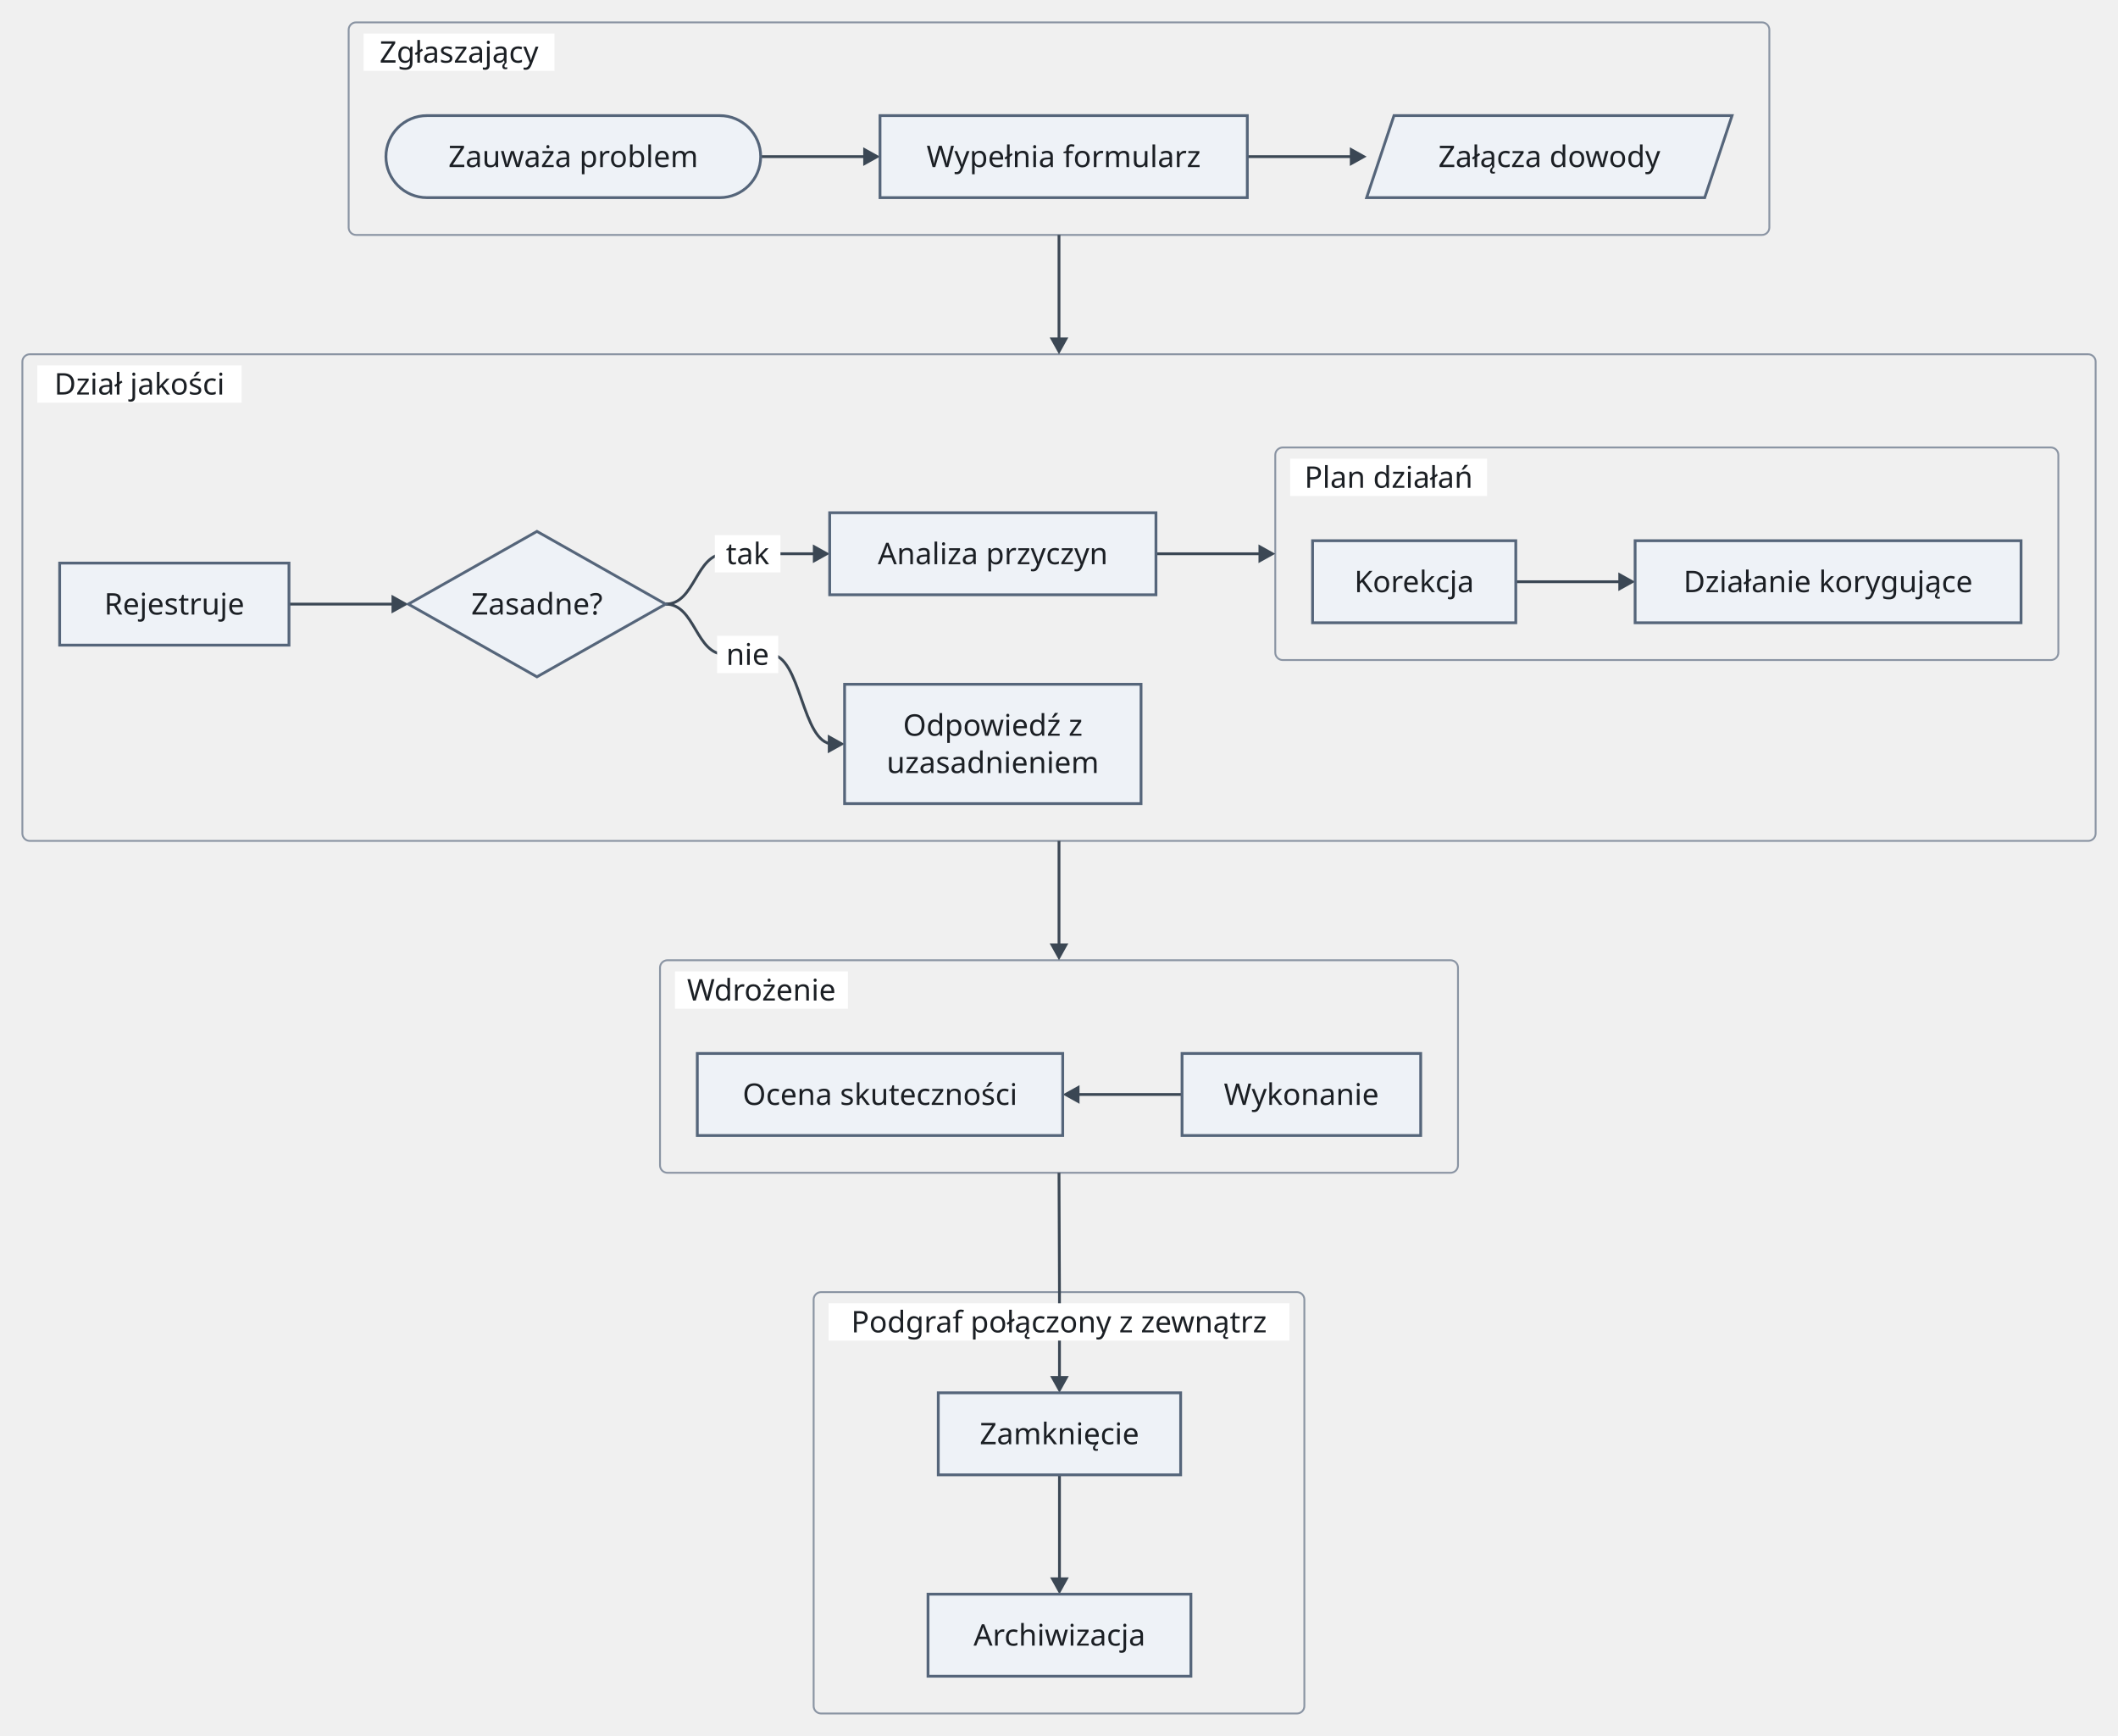
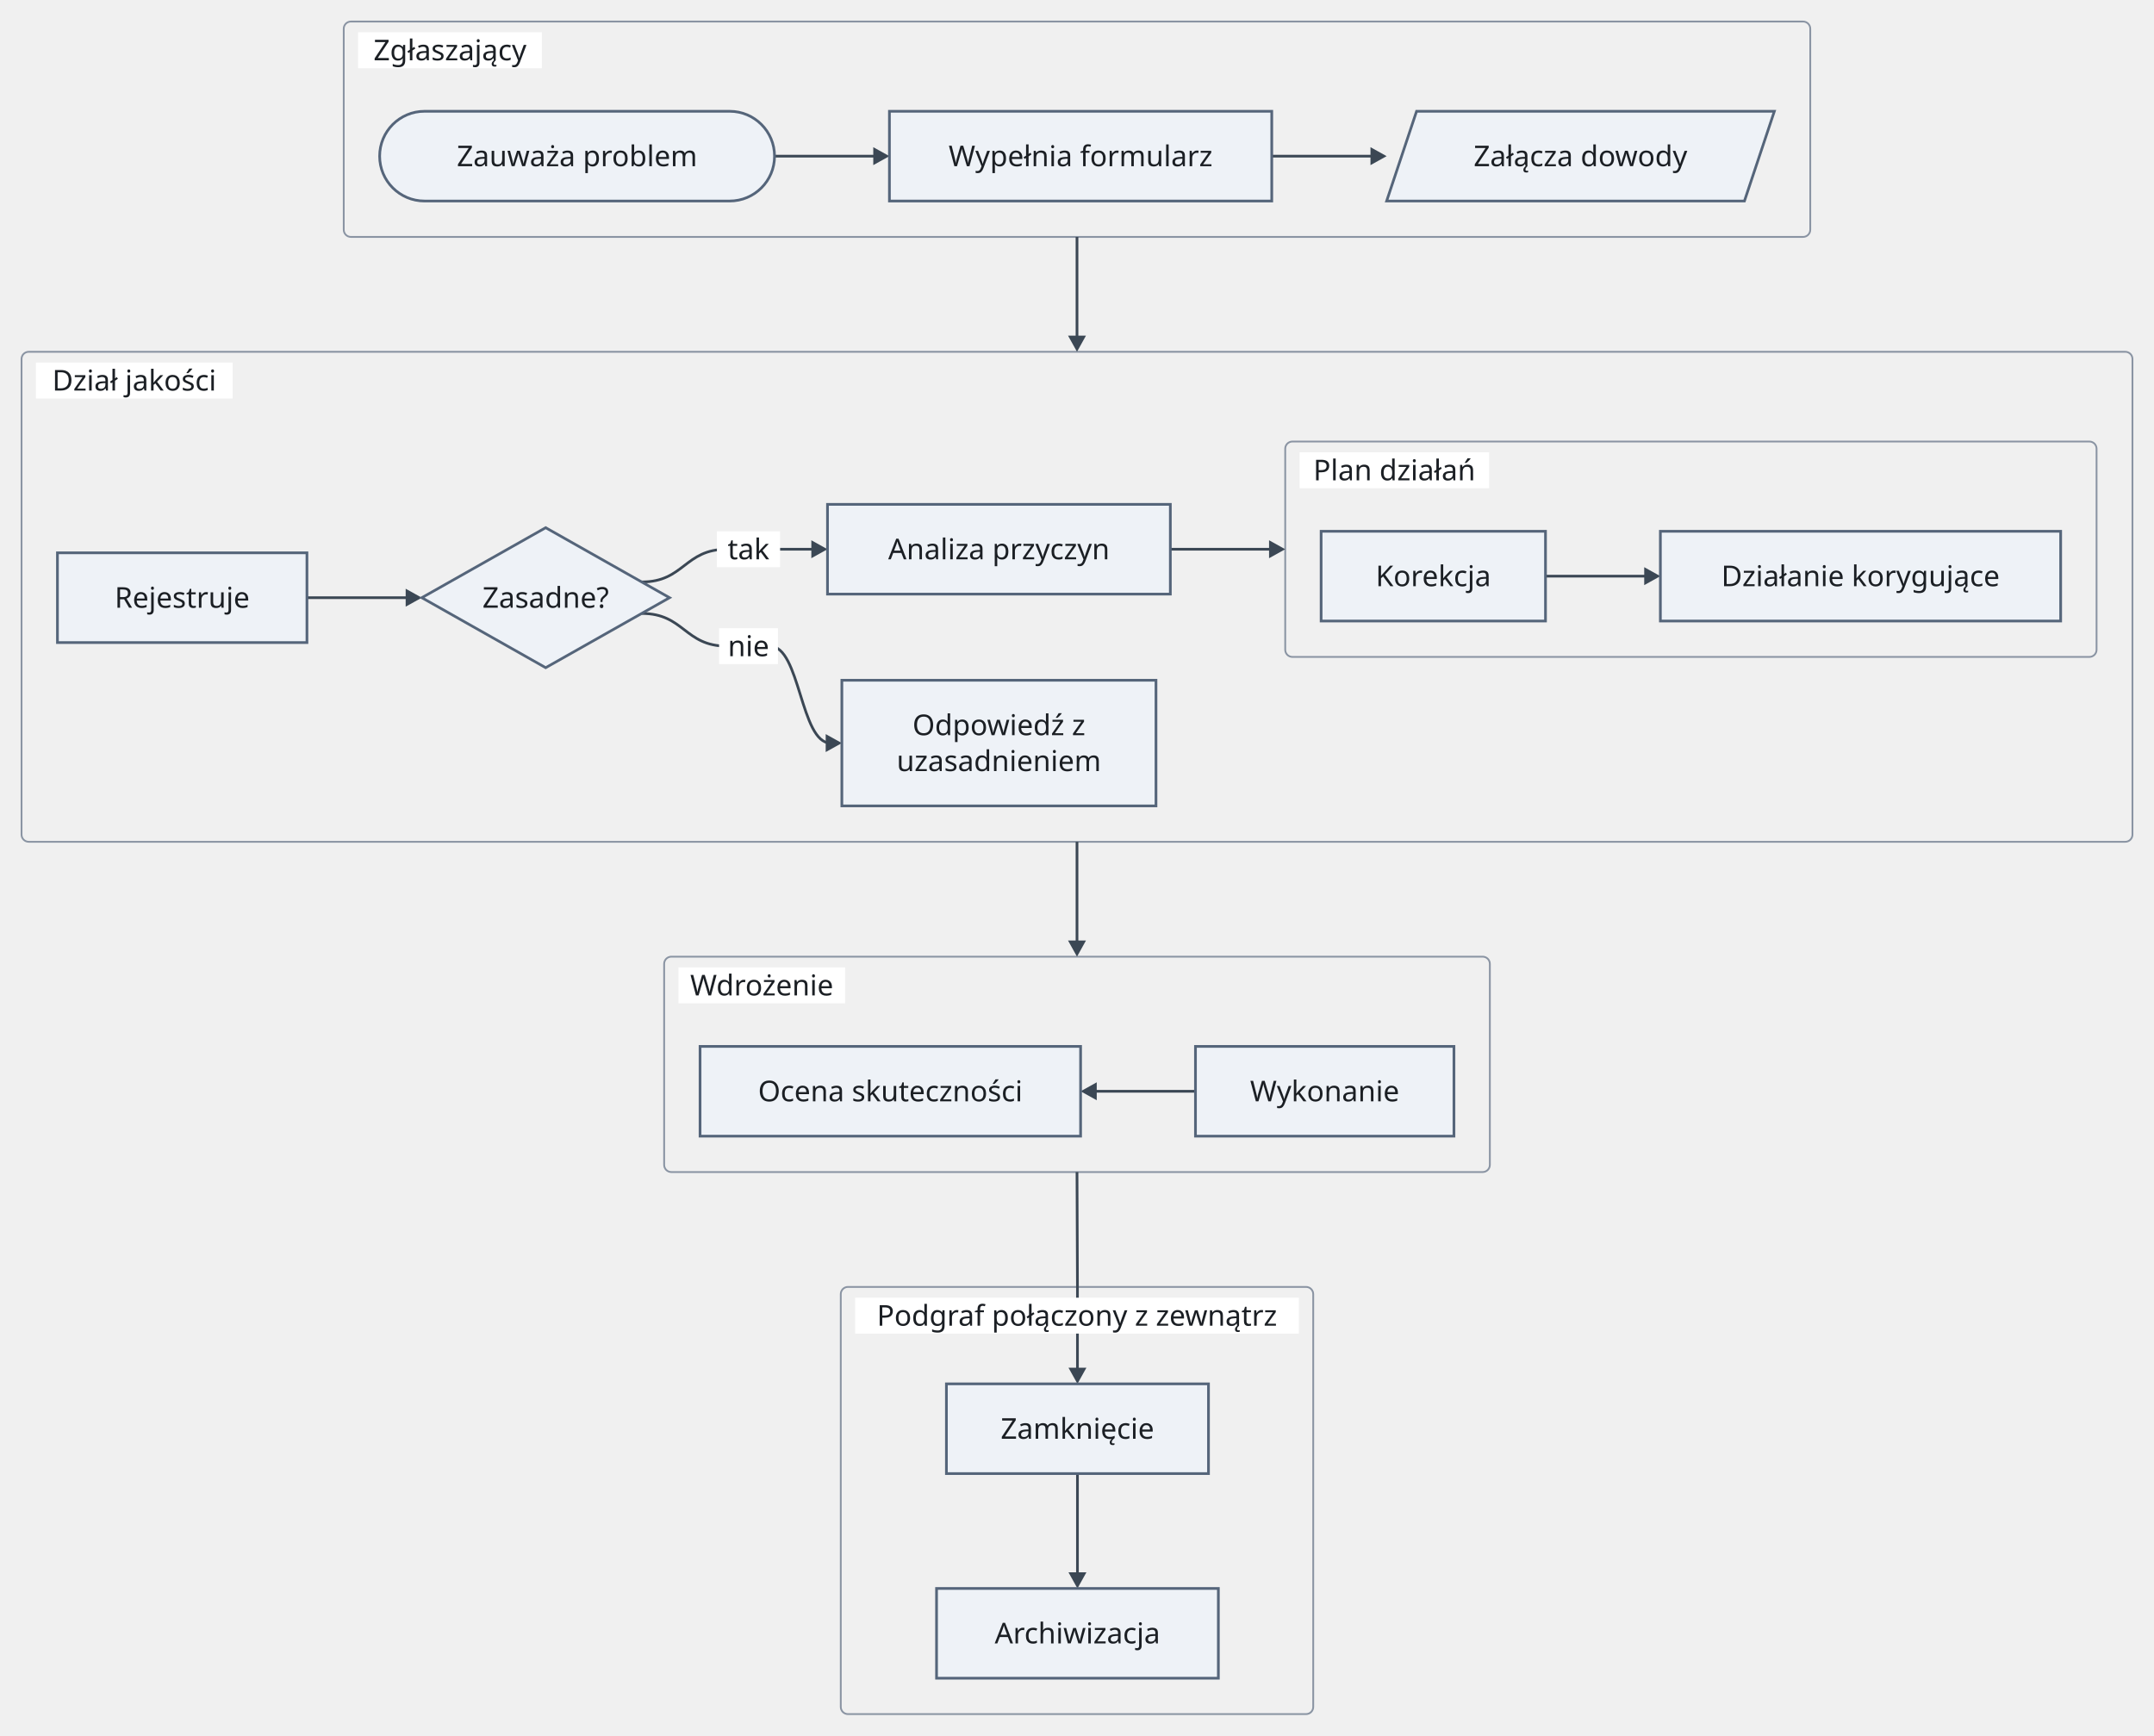
- <svg xmlns="http://www.w3.org/2000/svg" version="1.1" width="1136" height="931" viewBox="-12 -12 1136 931" role="img" font-family="Recursive, sans-serif" font-size="16">
-   <rect class="cluster" x="175" y="0" width="762" height="114" rx="4" fill="none" stroke="#8a94a3" stroke-width="1" />
-   <rect class="cluster" x="0" y="178" width="1112" height="261" rx="4" fill="none" stroke="#8a94a3" stroke-width="1" />
-   <rect class="cluster" x="672" y="228" width="420" height="114" rx="4" fill="none" stroke="#8a94a3" stroke-width="1" />
-   <rect class="cluster" x="342" y="503" width="428" height="114" rx="4" fill="none" stroke="#8a94a3" stroke-width="1" />
-   <rect class="cluster" x="424.4" y="681" width="263.2" height="226" rx="4" fill="none" stroke="#8a94a3" stroke-width="1" />
-   <path class="edge" d="M396 72 L453.7 72" fill="none" stroke="#3b4754" stroke-width="1.5" />
-   <path class="edge" d="M657 72 L714.7 72" fill="none" stroke="#3b4754" stroke-width="1.5" />
-   <path class="edge" d="M801 300 L858.7 300" fill="none" stroke="#3b4754" stroke-width="1.5" />
-   <path class="edge" d="M143 312 L175 312 L200.7 312" fill="none" stroke="#3b4754" stroke-width="1.5" />
-   <path class="edge" d="M345 312 C361 312 361 285 377 285 L401 285 L426.7 285" fill="none" stroke="#3b4754" stroke-width="1.5" />
-   <path class="edge" d="M345 312 C361 312 361 339 377 339 L401 339 C417.85 339 417.85 387 434.7 387" fill="none" stroke="#3b4754" stroke-width="1.5" />
-   <path class="edge" d="M608 285 L640 285 L665.7 285" fill="none" stroke="#3b4754" stroke-width="1.5" />
-   <path class="edge" d="M622 575 L564.3 575" fill="none" stroke="#3b4754" stroke-width="1.5" />
-   <path class="edge" d="M556.25 779 L556.25 836.7" fill="none" stroke="#3b4754" stroke-width="1.5" />
-   <path class="edge" d="M556 114 L556 171.7" fill="none" stroke="#3b4754" stroke-width="1.5" />
-   <path class="edge" d="M556 439 L556 496.7" fill="none" stroke="#3b4754" stroke-width="1.5" />
-   <path class="edge" d="M556 617 L556.25 681 L556.25 711 L556.25 728.7" fill="none" stroke="#3b4754" stroke-width="1.5" />
-   <rect class="cluster-title-background" x="183" y="6" width="102.4" height="20" fill="#ffffff" />
-   <rect class="cluster-title-background" x="8" y="184" width="109.6" height="20" fill="#ffffff" />
-   <rect class="cluster-title-background" x="680" y="234" width="105.6" height="20" fill="#ffffff" />
-   <rect class="edge-label-background" x="371.4" y="275" width="35.2" height="20" fill="#ffffff" />
-   <rect class="edge-label-background" x="372.6" y="329" width="32.8" height="20" fill="#ffffff" />
-   <rect class="cluster-title-background" x="350" y="509" width="92.8" height="20" fill="#ffffff" />
-   <rect class="cluster-title-background" x="432.4" y="687" width="247.2" height="20" fill="#ffffff" />
-   <polygon class="arrowhead" points="460,72 451,67 451,77" fill="#3b4754" />
-   <polygon class="arrowhead" points="721,72 712,67 712,77" fill="#3b4754" />
-   <polygon class="arrowhead" points="865,300 856,295 856,305" fill="#3b4754" />
-   <polygon class="arrowhead" points="207,312 198,307 198,317" fill="#3b4754" />
-   <polygon class="arrowhead" points="433,285 424,280 424,290" fill="#3b4754" />
-   <polygon class="arrowhead" points="441,387 432,382 432,392" fill="#3b4754" />
-   <polygon class="arrowhead" points="672,285 663,280 663,290" fill="#3b4754" />
-   <polygon class="arrowhead" points="558,575 567,570 567,580" fill="#3b4754" />
-   <polygon class="arrowhead" points="556.25,843 551.25,834 561.25,834" fill="#3b4754" />
-   <polygon class="arrowhead" points="556,178 551,169 561,169" fill="#3b4754" />
-   <polygon class="arrowhead" points="556,503 551,494 561,494" fill="#3b4754" />
-   <polygon class="arrowhead" points="556.25,735 551.25,726 561.25,726" fill="#3b4754" />
-   <rect class="node" x="195" y="50" width="201" height="44" rx="22" fill="#eef2f7" stroke="#55657a" stroke-width="1.5" />
-   <rect class="node" x="460" y="50" width="197" height="44" fill="#eef2f7" stroke="#55657a" stroke-width="1.5" />
-   <polygon class="node" points="735.67,50 917,50 902.33,94 721,94" fill="#eef2f7" stroke="#55657a" stroke-width="1.5" />
-   <rect class="node" x="20" y="290" width="123" height="44" fill="#eef2f7" stroke="#55657a" stroke-width="1.5" />
-   <polygon class="node" points="276,273 345,312 276,351 207,312" fill="#eef2f7" stroke="#55657a" stroke-width="1.5" />
-   <rect class="node" x="433" y="263" width="175" height="44" fill="#eef2f7" stroke="#55657a" stroke-width="1.5" />
-   <rect class="node" x="441" y="355" width="159" height="64" fill="#eef2f7" stroke="#55657a" stroke-width="1.5" />
-   <rect class="node" x="692" y="278" width="109" height="44" fill="#eef2f7" stroke="#55657a" stroke-width="1.5" />
-   <rect class="node" x="865" y="278" width="207" height="44" fill="#eef2f7" stroke="#55657a" stroke-width="1.5" />
-   <rect class="node" x="622" y="553" width="128" height="44" fill="#eef2f7" stroke="#55657a" stroke-width="1.5" />
-   <rect class="node" x="362" y="553" width="196" height="44" fill="#eef2f7" stroke="#55657a" stroke-width="1.5" />
-   <rect class="node" x="491.25" y="735" width="130" height="44" fill="#eef2f7" stroke="#55657a" stroke-width="1.5" />
-   <rect class="node" x="485.75" y="843" width="141" height="44" fill="#eef2f7" stroke="#55657a" stroke-width="1.5" />
-   <text class="cluster-title" x="234.2" y="21.6" text-anchor="middle" fill="#1b1f24">Zgłaszający</text>
-   <text class="node-label" x="295.5" y="77.6" text-anchor="middle" fill="#1b1f24">Zauważa problem</text>
-   <text class="node-label" x="558.5" y="77.6" text-anchor="middle" fill="#1b1f24">Wypełnia formularz</text>
-   <text class="node-label" x="819" y="77.6" text-anchor="middle" fill="#1b1f24">Załącza dowody</text>
-   <text class="cluster-title" x="62.8" y="199.6" text-anchor="middle" fill="#1b1f24">Dział jakości</text>
-   <text class="node-label" x="81.5" y="317.6" text-anchor="middle" fill="#1b1f24">Rejestruje</text>
-   <text class="node-label" x="276" y="317.6" text-anchor="middle" fill="#1b1f24">Zasadne?</text>
-   <text class="node-label" x="520.5" y="290.6" text-anchor="middle" fill="#1b1f24">Analiza przyczyn</text>
-   <text class="node-label" x="520.5" y="382.6" text-anchor="middle" fill="#1b1f24">Odpowiedź z</text>
-   <text class="node-label" x="520.5" y="402.6" text-anchor="middle" fill="#1b1f24">uzasadnieniem</text>
-   <text class="cluster-title" x="732.8" y="249.6" text-anchor="middle" fill="#1b1f24">Plan działań</text>
-   <text class="node-label" x="746.5" y="305.6" text-anchor="middle" fill="#1b1f24">Korekcja</text>
-   <text class="node-label" x="968.5" y="305.6" text-anchor="middle" fill="#1b1f24">Działanie korygujące</text>
-   <text class="edge-label" x="389" y="290.6" text-anchor="middle" fill="#1b1f24">tak</text>
-   <text class="edge-label" x="389" y="344.6" text-anchor="middle" fill="#1b1f24">nie</text>
-   <text class="cluster-title" x="396.4" y="524.6" text-anchor="middle" fill="#1b1f24">Wdrożenie</text>
-   <text class="node-label" x="686" y="580.6" text-anchor="middle" fill="#1b1f24">Wykonanie</text>
-   <text class="node-label" x="460" y="580.6" text-anchor="middle" fill="#1b1f24">Ocena skuteczności</text>
-   <text class="cluster-title" x="556" y="702.6" text-anchor="middle" fill="#1b1f24">Podgraf połączony z zewnątrz</text>
-   <text class="node-label" x="556.25" y="762.6" text-anchor="middle" fill="#1b1f24">Zamknięcie</text>
-   <text class="node-label" x="556.25" y="870.6" text-anchor="middle" fill="#1b1f24">Archiwizacja</text>
+ <svg xmlns="http://www.w3.org/2000/svg" version="1.1" width="1200" height="967" viewBox="-12 -12 1200 967" role="img" font-family="Recursive, sans-serif" font-size="16">
+   <rect class="cluster" x="179.5" y="0" width="817" height="120" rx="4" fill="none" stroke="#8a94a3" stroke-width="1" />
+   <rect class="cluster" x="0" y="184" width="1176" height="273" rx="4" fill="none" stroke="#8a94a3" stroke-width="1" />
+   <rect class="cluster" x="704" y="234" width="452" height="120" rx="4" fill="none" stroke="#8a94a3" stroke-width="1" />
+   <rect class="cluster" x="358" y="521" width="460" height="120" rx="4" fill="none" stroke="#8a94a3" stroke-width="1" />
+   <rect class="cluster" x="456.4" y="705" width="263.2" height="238" rx="4" fill="none" stroke="#8a94a3" stroke-width="1" />
+   <path class="edge" d="M419.5 75 L477.2 75" fill="none" stroke="#3b4754" stroke-width="1.5" />
+   <path class="edge" d="M696.5 75 L754.2 75" fill="none" stroke="#3b4754" stroke-width="1.5" />
+   <path class="edge" d="M849 309 L906.7 309" fill="none" stroke="#3b4754" stroke-width="1.5" />
+   <path class="edge" d="M159 321 L191 321 L216.7 321" fill="none" stroke="#3b4754" stroke-width="1.5" />
+   <path class="edge" d="M345.48 312.23 C369.24 312.23 369.24 294 393 294 L417 294 L442.7 294" fill="none" stroke="#3b4754" stroke-width="1.5" />
+   <path class="edge" d="M345.48 329.78 C369.24 329.78 369.24 348 393 348 L417 348 C433.85 348 433.85 402 450.7 402" fill="none" stroke="#3b4754" stroke-width="1.5" />
+   <path class="edge" d="M640 294 L672 294 L697.7 294" fill="none" stroke="#3b4754" stroke-width="1.5" />
+   <path class="edge" d="M654 596 L596.3 596" fill="none" stroke="#3b4754" stroke-width="1.5" />
+   <path class="edge" d="M588.25 809 L588.25 866.7" fill="none" stroke="#3b4754" stroke-width="1.5" />
+   <path class="edge" d="M588 120 L588 177.7" fill="none" stroke="#3b4754" stroke-width="1.5" />
+   <path class="edge" d="M588 457 L588 514.7" fill="none" stroke="#3b4754" stroke-width="1.5" />
+   <path class="edge" d="M588 641 L588.25 705 L588.25 735 L588.25 752.7" fill="none" stroke="#3b4754" stroke-width="1.5" />
+   <rect class="cluster-title-background" x="187.5" y="6" width="102.4" height="20" fill="#ffffff" />
+   <rect class="cluster-title-background" x="8" y="190" width="109.6" height="20" fill="#ffffff" />
+   <rect class="cluster-title-background" x="712" y="240" width="105.6" height="20" fill="#ffffff" />
+   <rect class="edge-label-background" x="387.4" y="284" width="35.2" height="20" fill="#ffffff" />
+   <rect class="edge-label-background" x="388.6" y="338" width="32.8" height="20" fill="#ffffff" />
+   <rect class="cluster-title-background" x="366" y="527" width="92.8" height="20" fill="#ffffff" />
+   <rect class="cluster-title-background" x="464.4" y="711" width="247.2" height="20" fill="#ffffff" />
+   <polygon class="arrowhead" points="483.5,75 474.5,70 474.5,80" fill="#3b4754" />
+   <polygon class="arrowhead" points="760.5,75 751.5,70 751.5,80" fill="#3b4754" />
+   <polygon class="arrowhead" points="913,309 904,304 904,314" fill="#3b4754" />
+   <polygon class="arrowhead" points="223,321 214,316 214,326" fill="#3b4754" />
+   <polygon class="arrowhead" points="449,294 440,289 440,299" fill="#3b4754" />
+   <polygon class="arrowhead" points="457,402 448,397 448,407" fill="#3b4754" />
+   <polygon class="arrowhead" points="704,294 695,289 695,299" fill="#3b4754" />
+   <polygon class="arrowhead" points="590,596 599,591 599,601" fill="#3b4754" />
+   <polygon class="arrowhead" points="588.25,873 583.25,864 593.25,864" fill="#3b4754" />
+   <polygon class="arrowhead" points="588,184 583,175 593,175" fill="#3b4754" />
+   <polygon class="arrowhead" points="588,521 583,512 593,512" fill="#3b4754" />
+   <polygon class="arrowhead" points="588.25,759 583.25,750 593.25,750" fill="#3b4754" />
+   <rect class="node" x="199.5" y="50" width="220" height="50" rx="25" fill="#eef2f7" stroke="#55657a" stroke-width="1.5" />
+   <rect class="node" x="483.5" y="50" width="213" height="50" fill="#eef2f7" stroke="#55657a" stroke-width="1.5" />
+   <polygon class="node" points="777.17,50 976.5,50 959.83,100 760.5,100" fill="#eef2f7" stroke="#55657a" stroke-width="1.5" />
+   <rect class="node" x="20" y="296" width="139" height="50" fill="#eef2f7" stroke="#55657a" stroke-width="1.5" />
+   <polygon class="node" points="292,282 361,321 292,360 223,321" fill="#eef2f7" stroke="#55657a" stroke-width="1.5" />
+   <rect class="node" x="449" y="269" width="191" height="50" fill="#eef2f7" stroke="#55657a" stroke-width="1.5" />
+   <rect class="node" x="457" y="367" width="175" height="70" fill="#eef2f7" stroke="#55657a" stroke-width="1.5" />
+   <rect class="node" x="724" y="284" width="125" height="50" fill="#eef2f7" stroke="#55657a" stroke-width="1.5" />
+   <rect class="node" x="913" y="284" width="223" height="50" fill="#eef2f7" stroke="#55657a" stroke-width="1.5" />
+   <rect class="node" x="654" y="571" width="144" height="50" fill="#eef2f7" stroke="#55657a" stroke-width="1.5" />
+   <rect class="node" x="378" y="571" width="212" height="50" fill="#eef2f7" stroke="#55657a" stroke-width="1.5" />
+   <rect class="node" x="515.25" y="759" width="146" height="50" fill="#eef2f7" stroke="#55657a" stroke-width="1.5" />
+   <rect class="node" x="509.75" y="873" width="157" height="50" fill="#eef2f7" stroke="#55657a" stroke-width="1.5" />
+   <text class="cluster-title" x="238.7" y="21.6" text-anchor="middle" fill="#1b1f24">Zgłaszający</text>
+   <text class="node-label" x="309.5" y="80.6" text-anchor="middle" fill="#1b1f24">Zauważa problem</text>
+   <text class="node-label" x="590" y="80.6" text-anchor="middle" fill="#1b1f24">Wypełnia formularz</text>
+   <text class="node-label" x="868.5" y="80.6" text-anchor="middle" fill="#1b1f24">Załącza dowody</text>
+   <text class="cluster-title" x="62.8" y="205.6" text-anchor="middle" fill="#1b1f24">Dział jakości</text>
+   <text class="node-label" x="89.5" y="326.6" text-anchor="middle" fill="#1b1f24">Rejestruje</text>
+   <text class="node-label" x="292" y="326.6" text-anchor="middle" fill="#1b1f24">Zasadne?</text>
+   <text class="node-label" x="544.5" y="299.6" text-anchor="middle" fill="#1b1f24">Analiza przyczyn</text>
+   <text class="node-label" x="544.5" y="397.6" text-anchor="middle" fill="#1b1f24">Odpowiedź z</text>
+   <text class="node-label" x="544.5" y="417.6" text-anchor="middle" fill="#1b1f24">uzasadnieniem</text>
+   <text class="cluster-title" x="764.8" y="255.6" text-anchor="middle" fill="#1b1f24">Plan działań</text>
+   <text class="node-label" x="786.5" y="314.6" text-anchor="middle" fill="#1b1f24">Korekcja</text>
+   <text class="node-label" x="1024.5" y="314.6" text-anchor="middle" fill="#1b1f24">Działanie korygujące</text>
+   <text class="edge-label" x="405" y="299.6" text-anchor="middle" fill="#1b1f24">tak</text>
+   <text class="edge-label" x="405" y="353.6" text-anchor="middle" fill="#1b1f24">nie</text>
+   <text class="cluster-title" x="412.4" y="542.6" text-anchor="middle" fill="#1b1f24">Wdrożenie</text>
+   <text class="node-label" x="726" y="601.6" text-anchor="middle" fill="#1b1f24">Wykonanie</text>
+   <text class="node-label" x="484" y="601.6" text-anchor="middle" fill="#1b1f24">Ocena skuteczności</text>
+   <text class="cluster-title" x="588" y="726.6" text-anchor="middle" fill="#1b1f24">Podgraf połączony z zewnątrz</text>
+   <text class="node-label" x="588.25" y="789.6" text-anchor="middle" fill="#1b1f24">Zamknięcie</text>
+   <text class="node-label" x="588.25" y="903.6" text-anchor="middle" fill="#1b1f24">Archiwizacja</text>
</svg>
